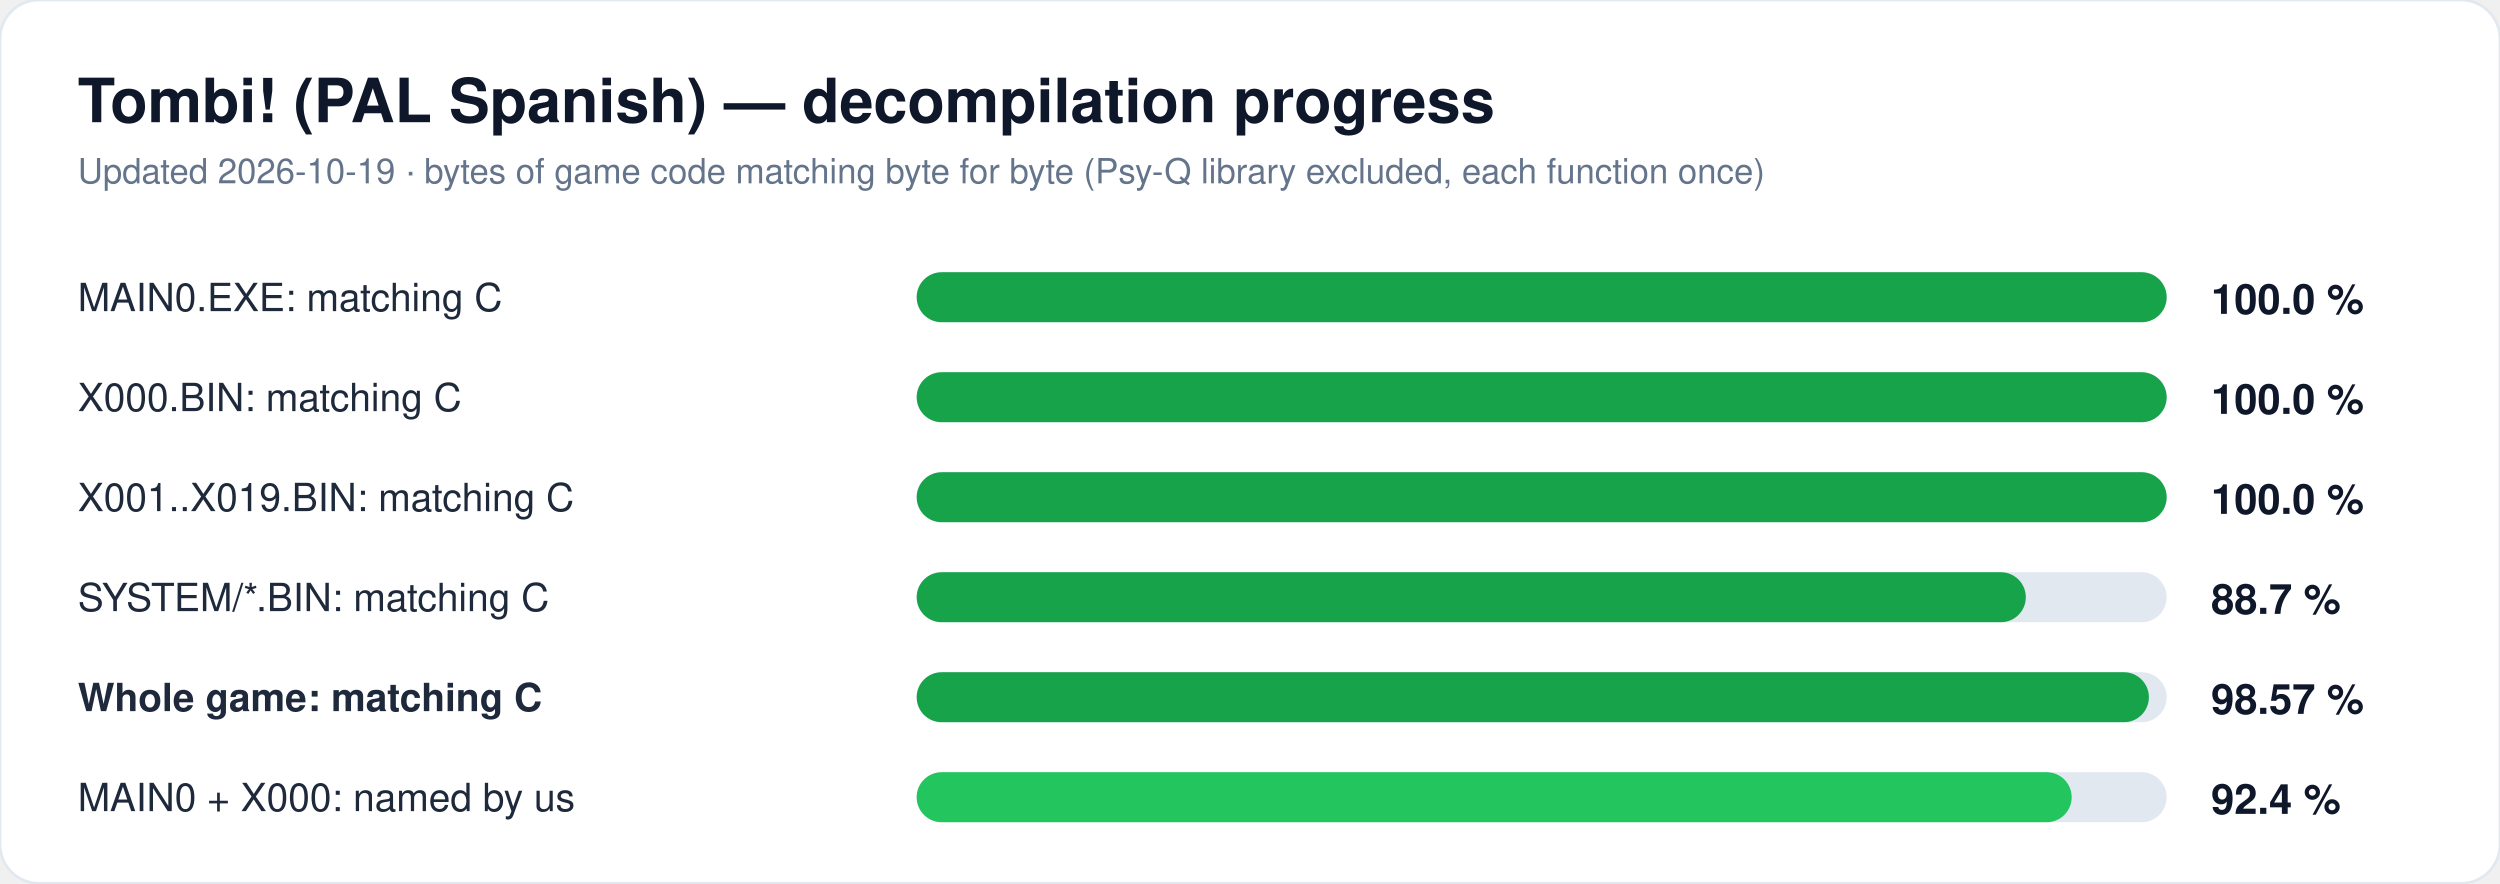
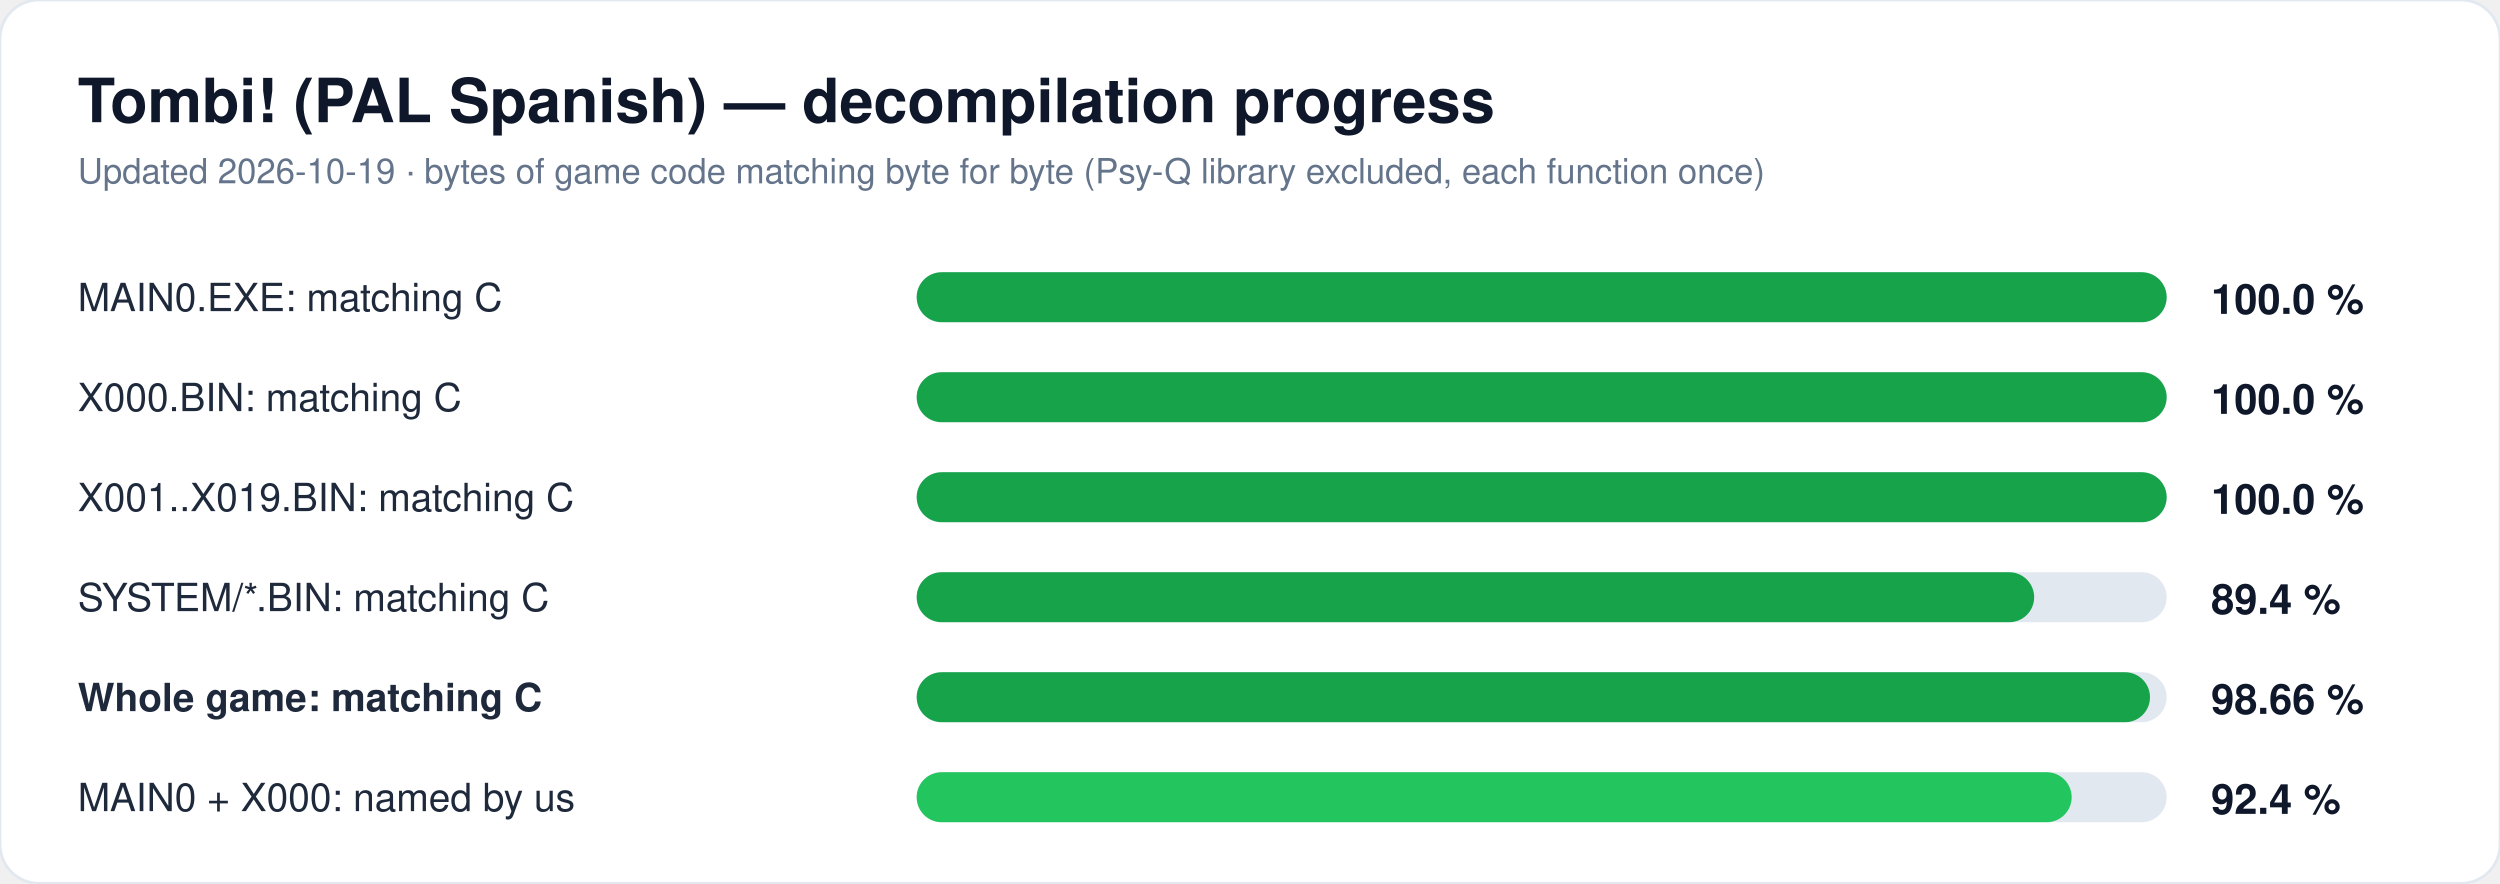
<svg xmlns="http://www.w3.org/2000/svg" width="900" height="318" viewBox="0 0 900 318" role="img" aria-label="Decompilation progress">
  <rect width="900" height="318" rx="14" fill="#ffffff" stroke="#e2e8f0" />
  <text x="28" y="44" font-family="Segoe UI,Helvetica,Arial,sans-serif" font-size="22" font-weight="700" fill="#0f172a">Tombi! (PAL Spanish) — decompilation progress</text>
  <text x="28" y="66" font-family="Segoe UI,Helvetica,Arial,sans-serif" font-size="12.5" fill="#64748b">Updated 2026-10-19 · bytes of game code matching byte for byte (Psy-Q library excluded, each function once)</text>
  <text x="28" y="112" font-family="Segoe UI,Helvetica,Arial,sans-serif" font-size="14" fill="#1e293b">MAIN0.EXE: matching C</text>
  <rect x="330" y="98" width="450" height="18" rx="9" fill="#e2e8f0" />
  <rect x="330" y="98" width="450.0" height="18" rx="9" fill="#16a34a" />
  <text x="796" y="113" font-family="Segoe UI,Helvetica,Arial,sans-serif" font-size="15" font-weight="700" fill="#0f172a">100.0 %</text>
  <text x="28" y="148" font-family="Segoe UI,Helvetica,Arial,sans-serif" font-size="14" fill="#1e293b">X000.BIN: matching C</text>
  <rect x="330" y="134" width="450" height="18" rx="9" fill="#e2e8f0" />
  <rect x="330" y="134" width="450.0" height="18" rx="9" fill="#16a34a" />
  <text x="796" y="149" font-family="Segoe UI,Helvetica,Arial,sans-serif" font-size="15" font-weight="700" fill="#0f172a">100.0 %</text>
  <text x="28" y="184" font-family="Segoe UI,Helvetica,Arial,sans-serif" font-size="14" fill="#1e293b">X001..X019.BIN: matching C</text>
  <rect x="330" y="170" width="450" height="18" rx="9" fill="#e2e8f0" />
  <rect x="330" y="170" width="450.0" height="18" rx="9" fill="#16a34a" />
  <text x="796" y="185" font-family="Segoe UI,Helvetica,Arial,sans-serif" font-size="15" font-weight="700" fill="#0f172a">100.0 %</text>
  <text x="28" y="220" font-family="Segoe UI,Helvetica,Arial,sans-serif" font-size="14" fill="#1e293b">SYSTEM/*.BIN: matching C</text>
  <rect x="330" y="206" width="450" height="18" rx="9" fill="#e2e8f0" />
-   <rect x="330" y="206" width="399.3" height="18" rx="9" fill="#16a34a" />
-   <text x="796" y="221" font-family="Segoe UI,Helvetica,Arial,sans-serif" font-size="15" font-weight="700" fill="#0f172a">88.7 %</text>
+   <rect x="330" y="206" width="402.3" height="18" rx="9" fill="#16a34a" />
+   <text x="796" y="221" font-family="Segoe UI,Helvetica,Arial,sans-serif" font-size="15" font-weight="700" fill="#0f172a">89.4 %</text>
  <text x="28" y="256" font-family="Segoe UI,Helvetica,Arial,sans-serif" font-size="14" font-weight="700" fill="#1e293b">Whole game: matching C</text>
  <rect x="330" y="242" width="450" height="18" rx="9" fill="#e2e8f0" />
-   <rect x="330" y="242" width="443.6" height="18" rx="9" fill="#16a34a" />
-   <text x="796" y="257" font-family="Segoe UI,Helvetica,Arial,sans-serif" font-size="15" font-weight="700" fill="#0f172a">98.57 %</text>
+   <rect x="330" y="242" width="444.0" height="18" rx="9" fill="#16a34a" />
+   <text x="796" y="257" font-family="Segoe UI,Helvetica,Arial,sans-serif" font-size="15" font-weight="700" fill="#0f172a">98.66 %</text>
  <text x="28" y="292" font-family="Segoe UI,Helvetica,Arial,sans-serif" font-size="14" fill="#1e293b">MAIN0 + X000: named by us</text>
  <rect x="330" y="278" width="450" height="18" rx="9" fill="#e2e8f0" />
  <rect x="330" y="278" width="415.8" height="18" rx="9" fill="#22c55e" />
  <text x="796" y="293" font-family="Segoe UI,Helvetica,Arial,sans-serif" font-size="15" font-weight="700" fill="#0f172a">92.4 %</text>
</svg>
